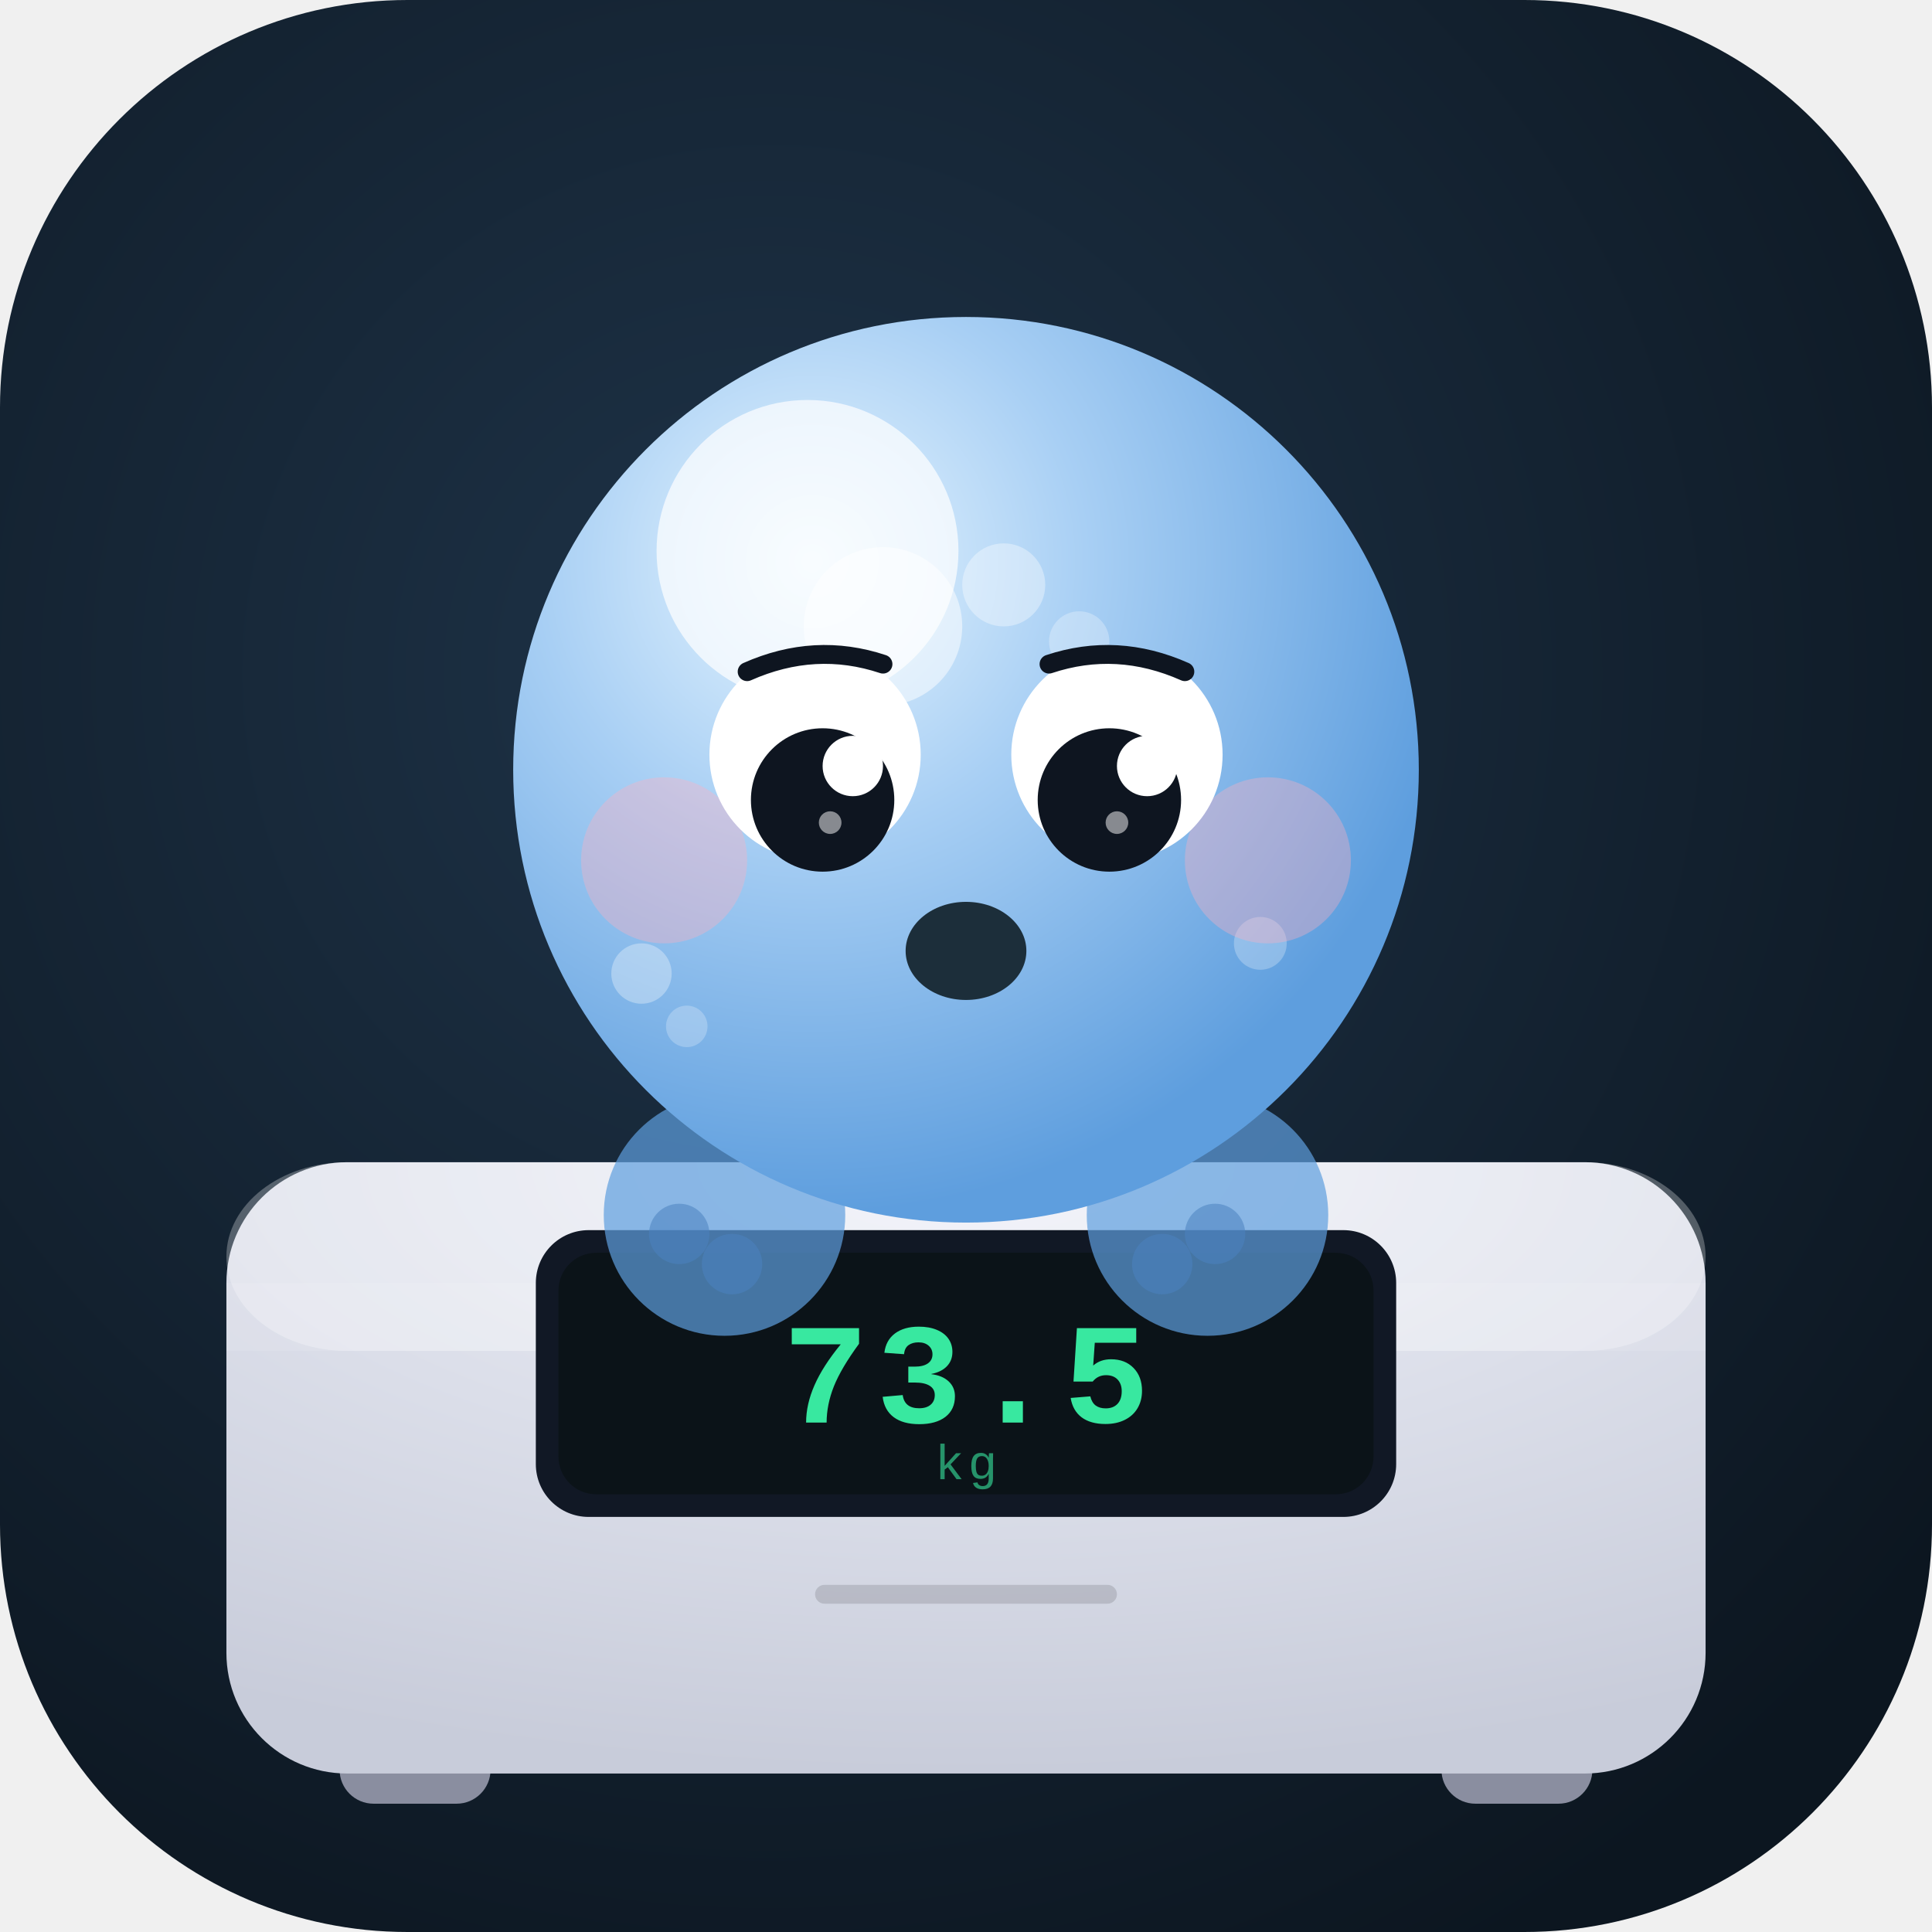
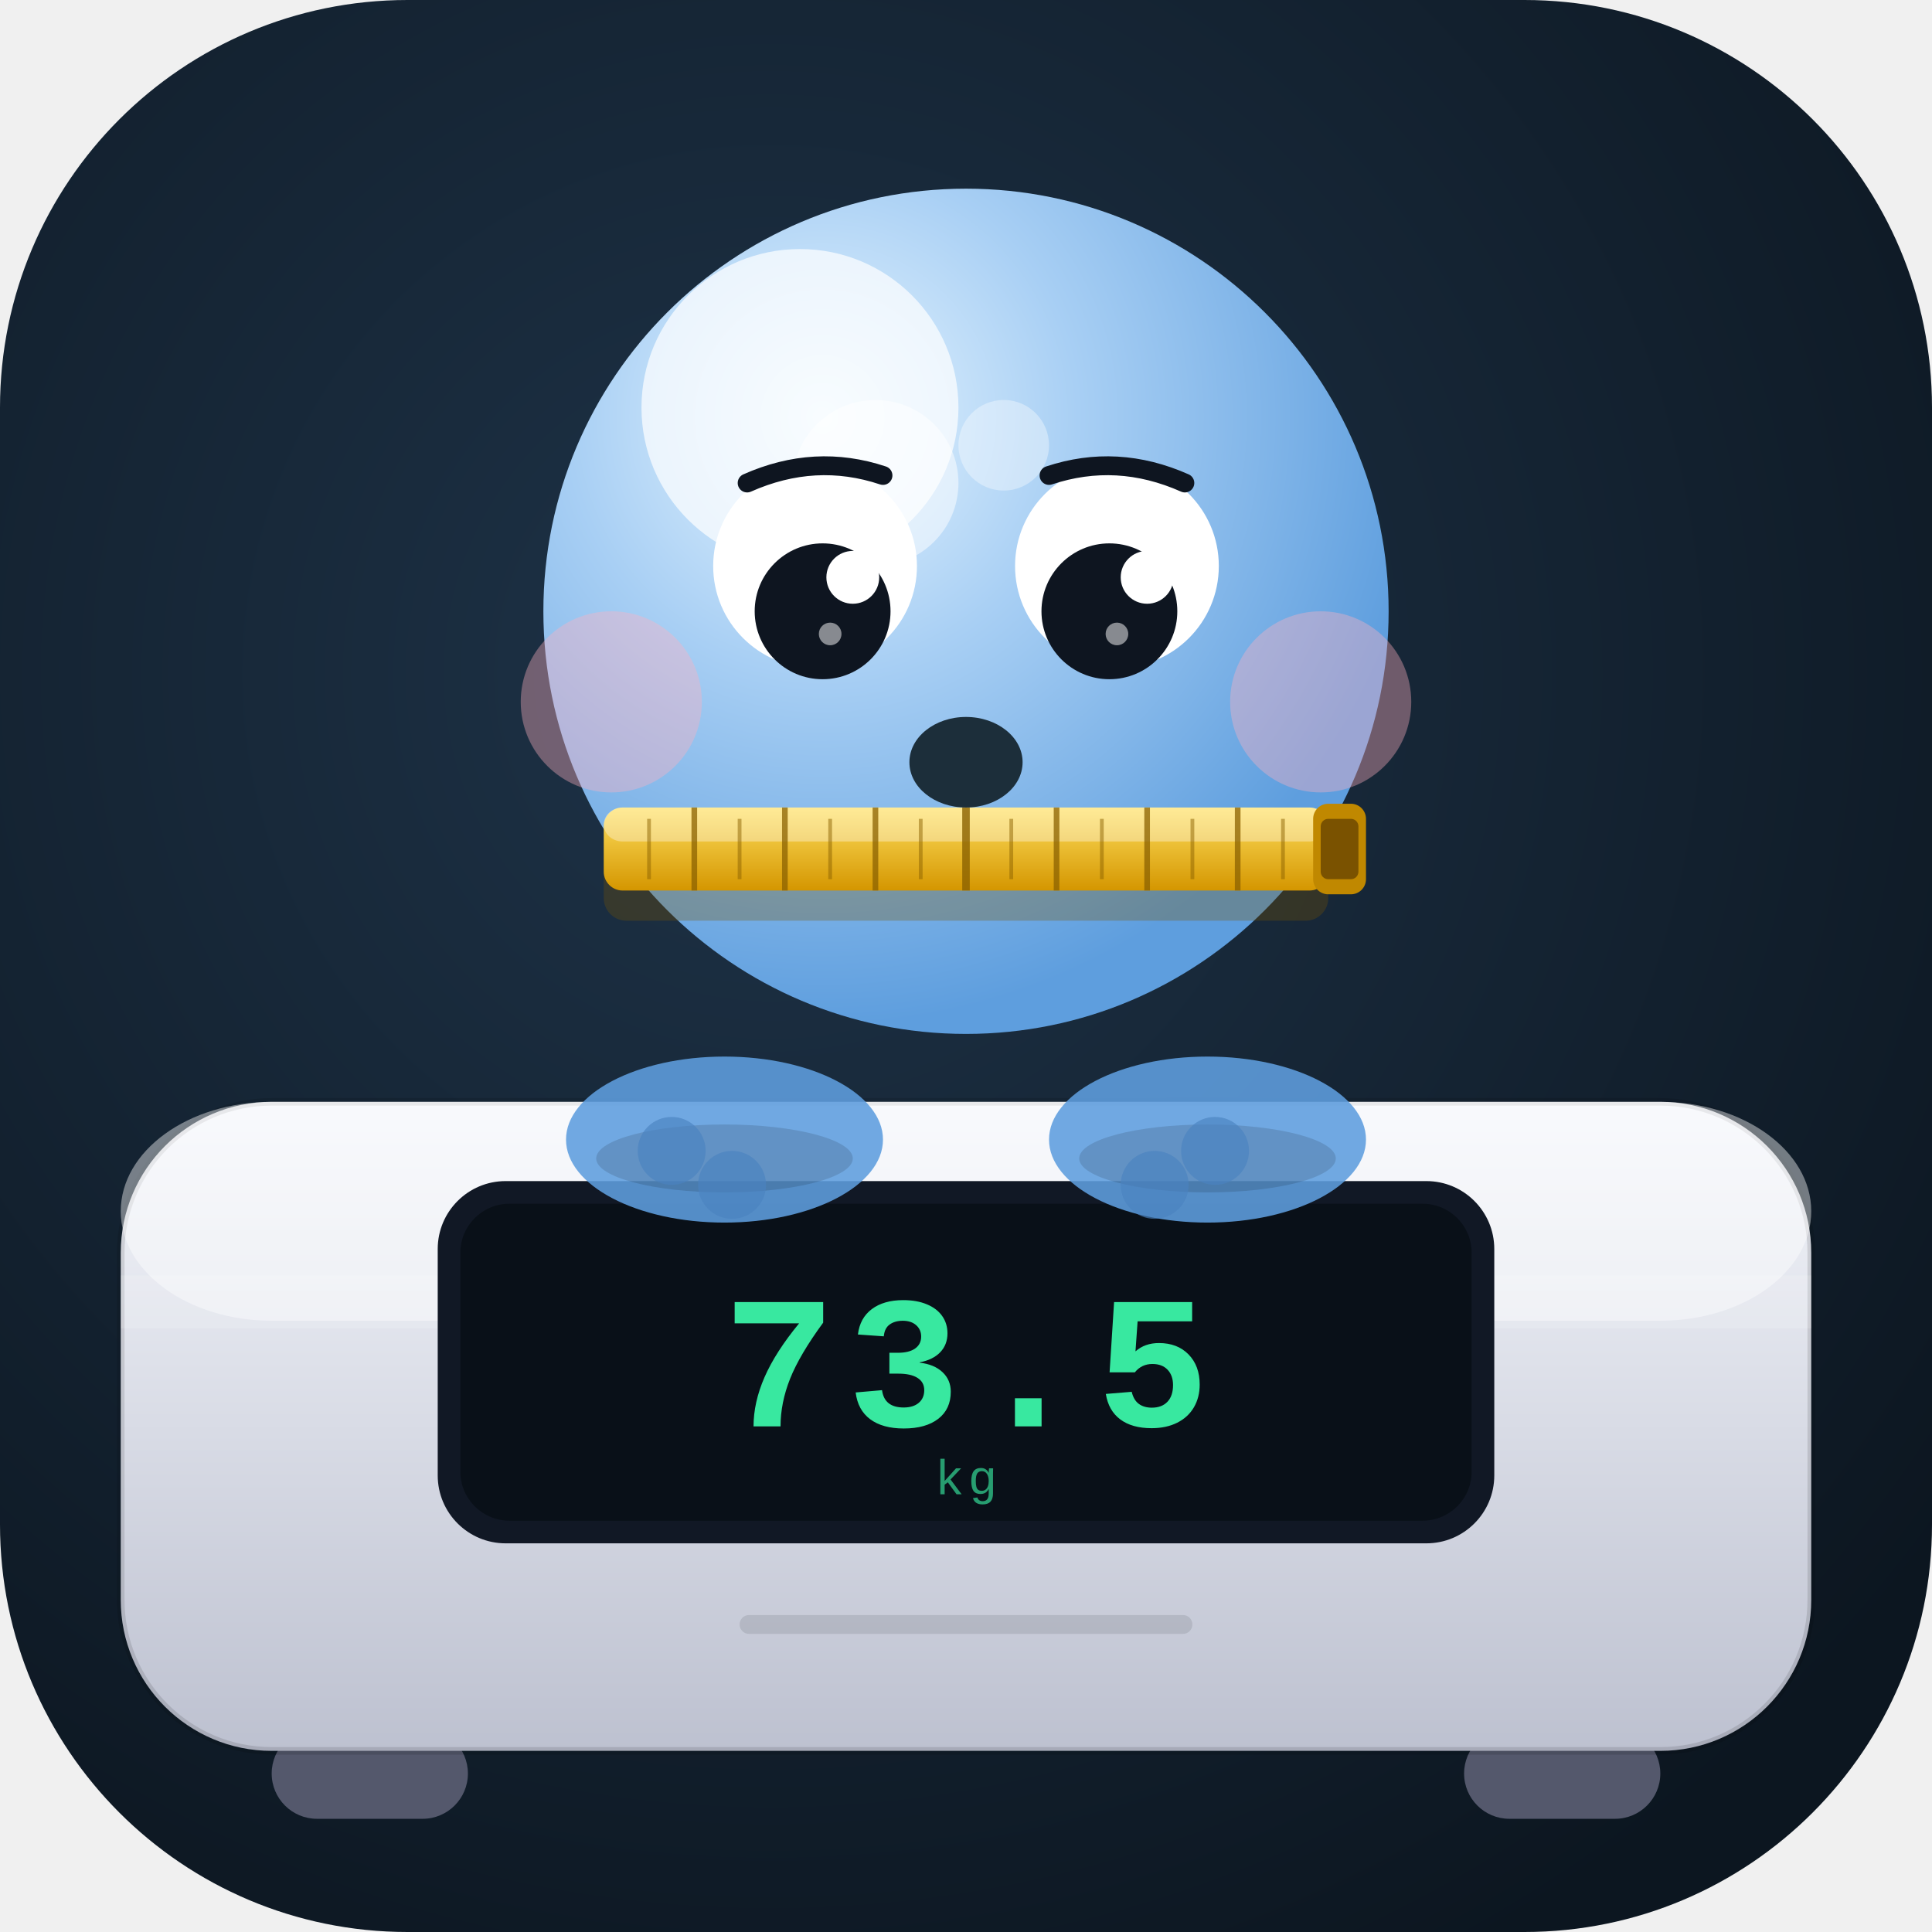
<svg xmlns="http://www.w3.org/2000/svg" viewBox="0 0 512 512">
  <defs>
    <radialGradient id="bg" cx="40%" cy="35%" r="75%">
      <stop offset="0%" stop-color="#1E3348" />
      <stop offset="100%" stop-color="#0C1620" />
    </radialGradient>
    <radialGradient id="body" cx="33%" cy="27%" r="72%">
      <stop offset="0%" stop-color="#E8F6FF" />
      <stop offset="42%" stop-color="#A8CFF4" />
      <stop offset="100%" stop-color="#5E9EDE" />
    </radialGradient>
-     <radialGradient id="scaleGrad" cx="50%" cy="0%" r="100%">
-       <stop offset="0%" stop-color="#EEF0F8" />
-       <stop offset="100%" stop-color="#C8CCDA" />
-     </radialGradient>
+     <linearGradient id="scaleGrad" x1="0%" y1="0%" x2="0%" y2="100%">
+       <stop offset="0%" stop-color="#F4F6FB" />
+       <stop offset="100%" stop-color="#BDC1D0" />
+     </linearGradient>
+     <linearGradient id="tapeGrad" x1="0%" y1="0%" x2="0%" y2="100%">
+       <stop offset="0%" stop-color="#FFE060" />
+       <stop offset="100%" stop-color="#D49600" />
+     </linearGradient>
  </defs>
  <rect width="512" height="512" rx="108" fill="url(#bg)" />
-   <rect x="90" y="460" width="40" height="18" rx="9" fill="#8A8EA0" />
-   <rect x="382" y="460" width="40" height="18" rx="9" fill="#8A8EA0" />
-   <rect x="60" y="308" width="392" height="162" rx="32" fill="url(#scaleGrad)" />
-   <rect x="60" y="308" width="392" height="50" rx="32" fill="rgba(255,255,255,0.28)" />
-   <rect x="60" y="340" width="392" height="18" rx="0" fill="rgba(255,255,255,0.10)" />
-   <rect x="142" y="326" width="228" height="76" rx="14" fill="#111825" />
-   <rect x="148" y="332" width="216" height="64" rx="10" fill="#0B1318" />
-   <text x="256" y="377" text-anchor="middle" fill="#38E8A0" font-family="'Courier New',monospace" font-size="38" font-weight="bold" letter-spacing="2">73.5</text>
-   <text x="256" y="392" text-anchor="middle" fill="#38E8A0" font-family="'Courier New',monospace" font-size="13" opacity="0.6" letter-spacing="1">kg</text>
-   <rect x="216" y="420" width="80" height="5" rx="2.5" fill="rgba(0,0,0,0.13)" />
-   <circle cx="192" cy="322" r="32" fill="#5E9EDE" opacity="0.70" />
-   <circle cx="320" cy="322" r="32" fill="#5E9EDE" opacity="0.70" />
-   <circle cx="180" cy="327" r="8" fill="#4A82C0" opacity="0.55" />
-   <circle cx="194" cy="335" r="8" fill="#4A82C0" opacity="0.55" />
-   <circle cx="308" cy="335" r="8" fill="#4A82C0" opacity="0.55" />
-   <circle cx="322" cy="327" r="8" fill="#4A82C0" opacity="0.55" />
-   <circle cx="256" cy="204" r="120" fill="url(#body)" />
-   <circle cx="214" cy="146" r="40" fill="rgba(255,255,255,0.70)" />
-   <circle cx="234" cy="166" r="21" fill="rgba(255,255,255,0.50)" />
-   <circle cx="266" cy="155" r="11" fill="rgba(255,255,255,0.36)" />
-   <circle cx="286" cy="170" r="8" fill="rgba(255,255,255,0.28)" />
-   <circle cx="170" cy="258" r="8" fill="rgba(255,255,255,0.32)" />
-   <circle cx="182" cy="272" r="5.5" fill="rgba(255,255,255,0.24)" />
-   <circle cx="334" cy="250" r="7" fill="rgba(255,255,255,0.26)" />
-   <circle cx="176" cy="228" r="22" fill="#FFB0C0" opacity="0.36" />
-   <circle cx="336" cy="228" r="22" fill="#FFB0C0" opacity="0.36" />
-   <circle cx="216" cy="200" r="28" fill="white" />
-   <circle cx="218" cy="212" r="19" fill="#0E1520" />
-   <circle cx="226" cy="203" r="8" fill="white" />
-   <circle cx="220" cy="218" r="3" fill="rgba(255,255,255,0.5)" />
-   <circle cx="296" cy="200" r="28" fill="white" />
-   <circle cx="294" cy="212" r="19" fill="#0E1520" />
-   <circle cx="304" cy="203" r="8" fill="white" />
-   <circle cx="296" cy="218" r="3" fill="rgba(255,255,255,0.5)" />
-   <path d="M 198 178 Q 216 170 234 176" stroke="#0E1520" stroke-width="5" fill="none" stroke-linecap="round" />
-   <path d="M 278 176 Q 296 170 314 178" stroke="#0E1520" stroke-width="5" fill="none" stroke-linecap="round" />
-   <ellipse cx="256" cy="252" rx="16" ry="13" fill="#1C2E3A" />
+   <rect x="72" y="458" width="52" height="24" rx="12" fill="#54586C" />
+   <rect x="388" y="458" width="52" height="24" rx="12" fill="#54586C" />
+   <rect x="32" y="292" width="448" height="172" rx="40" fill="url(#scaleGrad)" />
+   <rect x="32" y="292" width="448" height="172" rx="40" fill="none" stroke="rgba(0,0,0,0.12)" stroke-width="2" />
+   <rect x="32" y="292" width="448" height="58" rx="40" fill="rgba(255,255,255,0.42)" />
+   <rect x="32" y="338" width="448" height="14" fill="rgba(255,255,255,0.14)" />
+   <rect x="116" y="313" width="280" height="96" rx="18" fill="#111825" />
+   <rect x="122" y="319" width="268" height="84" rx="13" fill="#091018" />
+   <text x="256" y="378" text-anchor="middle" fill="#38E8A0" font-family="'Courier New',monospace" font-size="50" font-weight="bold" letter-spacing="3">73.5</text>
+   <text x="256" y="396" text-anchor="middle" fill="#38E8A0" font-family="'Courier New',monospace" font-size="13" opacity="0.65" letter-spacing="1">kg</text>
+   <rect x="196" y="428" width="120" height="5" rx="2.5" fill="rgba(0,0,0,0.10)" />
+   <ellipse cx="192" cy="302" rx="42" ry="22" fill="#5E9EDE" opacity="0.88" />
+   <ellipse cx="320" cy="302" rx="42" ry="22" fill="#5E9EDE" opacity="0.88" />
+   <ellipse cx="192" cy="307" rx="34" ry="9" fill="rgba(0,0,0,0.13)" />
+   <ellipse cx="320" cy="307" rx="34" ry="9" fill="rgba(0,0,0,0.13)" />
+   <circle cx="178" cy="305" r="9" fill="#4A82C0" opacity="0.65" />
+   <circle cx="194" cy="314" r="9" fill="#4A82C0" opacity="0.65" />
+   <circle cx="306" cy="314" r="9" fill="#4A82C0" opacity="0.65" />
+   <circle cx="322" cy="305" r="9" fill="#4A82C0" opacity="0.65" />
+   <circle cx="256" cy="162" r="112" fill="url(#body)" />
+   <circle cx="212" cy="108" r="42" fill="rgba(255,255,255,0.70)" />
+   <circle cx="232" cy="128" r="22" fill="rgba(255,255,255,0.50)" />
+   <circle cx="266" cy="118" r="12" fill="rgba(255,255,255,0.36)" />
+   <circle cx="286" cy="134" r="8" fill="rgba(255,255,255,0.28)" />
+   <rect x="160" y="218" width="192" height="26" rx="6" fill="#7A5500" opacity="0.30" />
+   <rect x="160" y="214" width="192" height="22" rx="5" fill="url(#tapeGrad)" />
+   <rect x="160" y="214" width="192" height="9" rx="5" fill="rgba(255,255,255,0.34)" />
+   <line x1="184" y1="214" x2="184" y2="236" stroke="#8B6200" stroke-width="1.5" opacity="0.75" />
+   <line x1="208" y1="214" x2="208" y2="236" stroke="#8B6200" stroke-width="1.5" opacity="0.75" />
+   <line x1="232" y1="214" x2="232" y2="236" stroke="#8B6200" stroke-width="1.5" opacity="0.75" />
+   <line x1="256" y1="214" x2="256" y2="236" stroke="#8B6200" stroke-width="2" opacity="0.80" />
+   <line x1="280" y1="214" x2="280" y2="236" stroke="#8B6200" stroke-width="1.5" opacity="0.75" />
+   <line x1="304" y1="214" x2="304" y2="236" stroke="#8B6200" stroke-width="1.5" opacity="0.75" />
+   <line x1="328" y1="214" x2="328" y2="236" stroke="#8B6200" stroke-width="1.5" opacity="0.75" />
+   <line x1="172" y1="217" x2="172" y2="233" stroke="#8B6200" stroke-width="1" opacity="0.50" />
+   <line x1="196" y1="217" x2="196" y2="233" stroke="#8B6200" stroke-width="1" opacity="0.50" />
+   <line x1="220" y1="217" x2="220" y2="233" stroke="#8B6200" stroke-width="1" opacity="0.50" />
+   <line x1="244" y1="217" x2="244" y2="233" stroke="#8B6200" stroke-width="1" opacity="0.50" />
+   <line x1="268" y1="217" x2="268" y2="233" stroke="#8B6200" stroke-width="1" opacity="0.50" />
+   <line x1="292" y1="217" x2="292" y2="233" stroke="#8B6200" stroke-width="1" opacity="0.50" />
+   <line x1="316" y1="217" x2="316" y2="233" stroke="#8B6200" stroke-width="1" opacity="0.50" />
+   <line x1="340" y1="217" x2="340" y2="233" stroke="#8B6200" stroke-width="1" opacity="0.50" />
+   <rect x="348" y="213" width="14" height="24" rx="4" fill="#C08800" />
+   <rect x="350" y="217" width="10" height="16" rx="2" fill="#7A5200" />
+   <circle cx="162" cy="186" r="24" fill="#FFB0C0" opacity="0.38" />
+   <circle cx="350" cy="186" r="24" fill="#FFB0C0" opacity="0.38" />
+   <circle cx="216" cy="150" r="27" fill="white" />
+   <circle cx="218" cy="162" r="18" fill="#0E1520" />
+   <circle cx="226" cy="153" r="7" fill="white" />
+   <circle cx="220" cy="168" r="3" fill="rgba(255,255,255,0.5)" />
+   <circle cx="296" cy="150" r="27" fill="white" />
+   <circle cx="294" cy="162" r="18" fill="#0E1520" />
+   <circle cx="304" cy="153" r="7" fill="white" />
+   <circle cx="296" cy="168" r="3" fill="rgba(255,255,255,0.5)" />
+   <path d="M 198 128 Q 216 120 234 126" stroke="#0E1520" stroke-width="5" fill="none" stroke-linecap="round" />
+   <path d="M 278 126 Q 296 120 314 128" stroke="#0E1520" stroke-width="5" fill="none" stroke-linecap="round" />
+   <ellipse cx="256" cy="202" rx="15" ry="12" fill="#1C2E3A" />
</svg>
